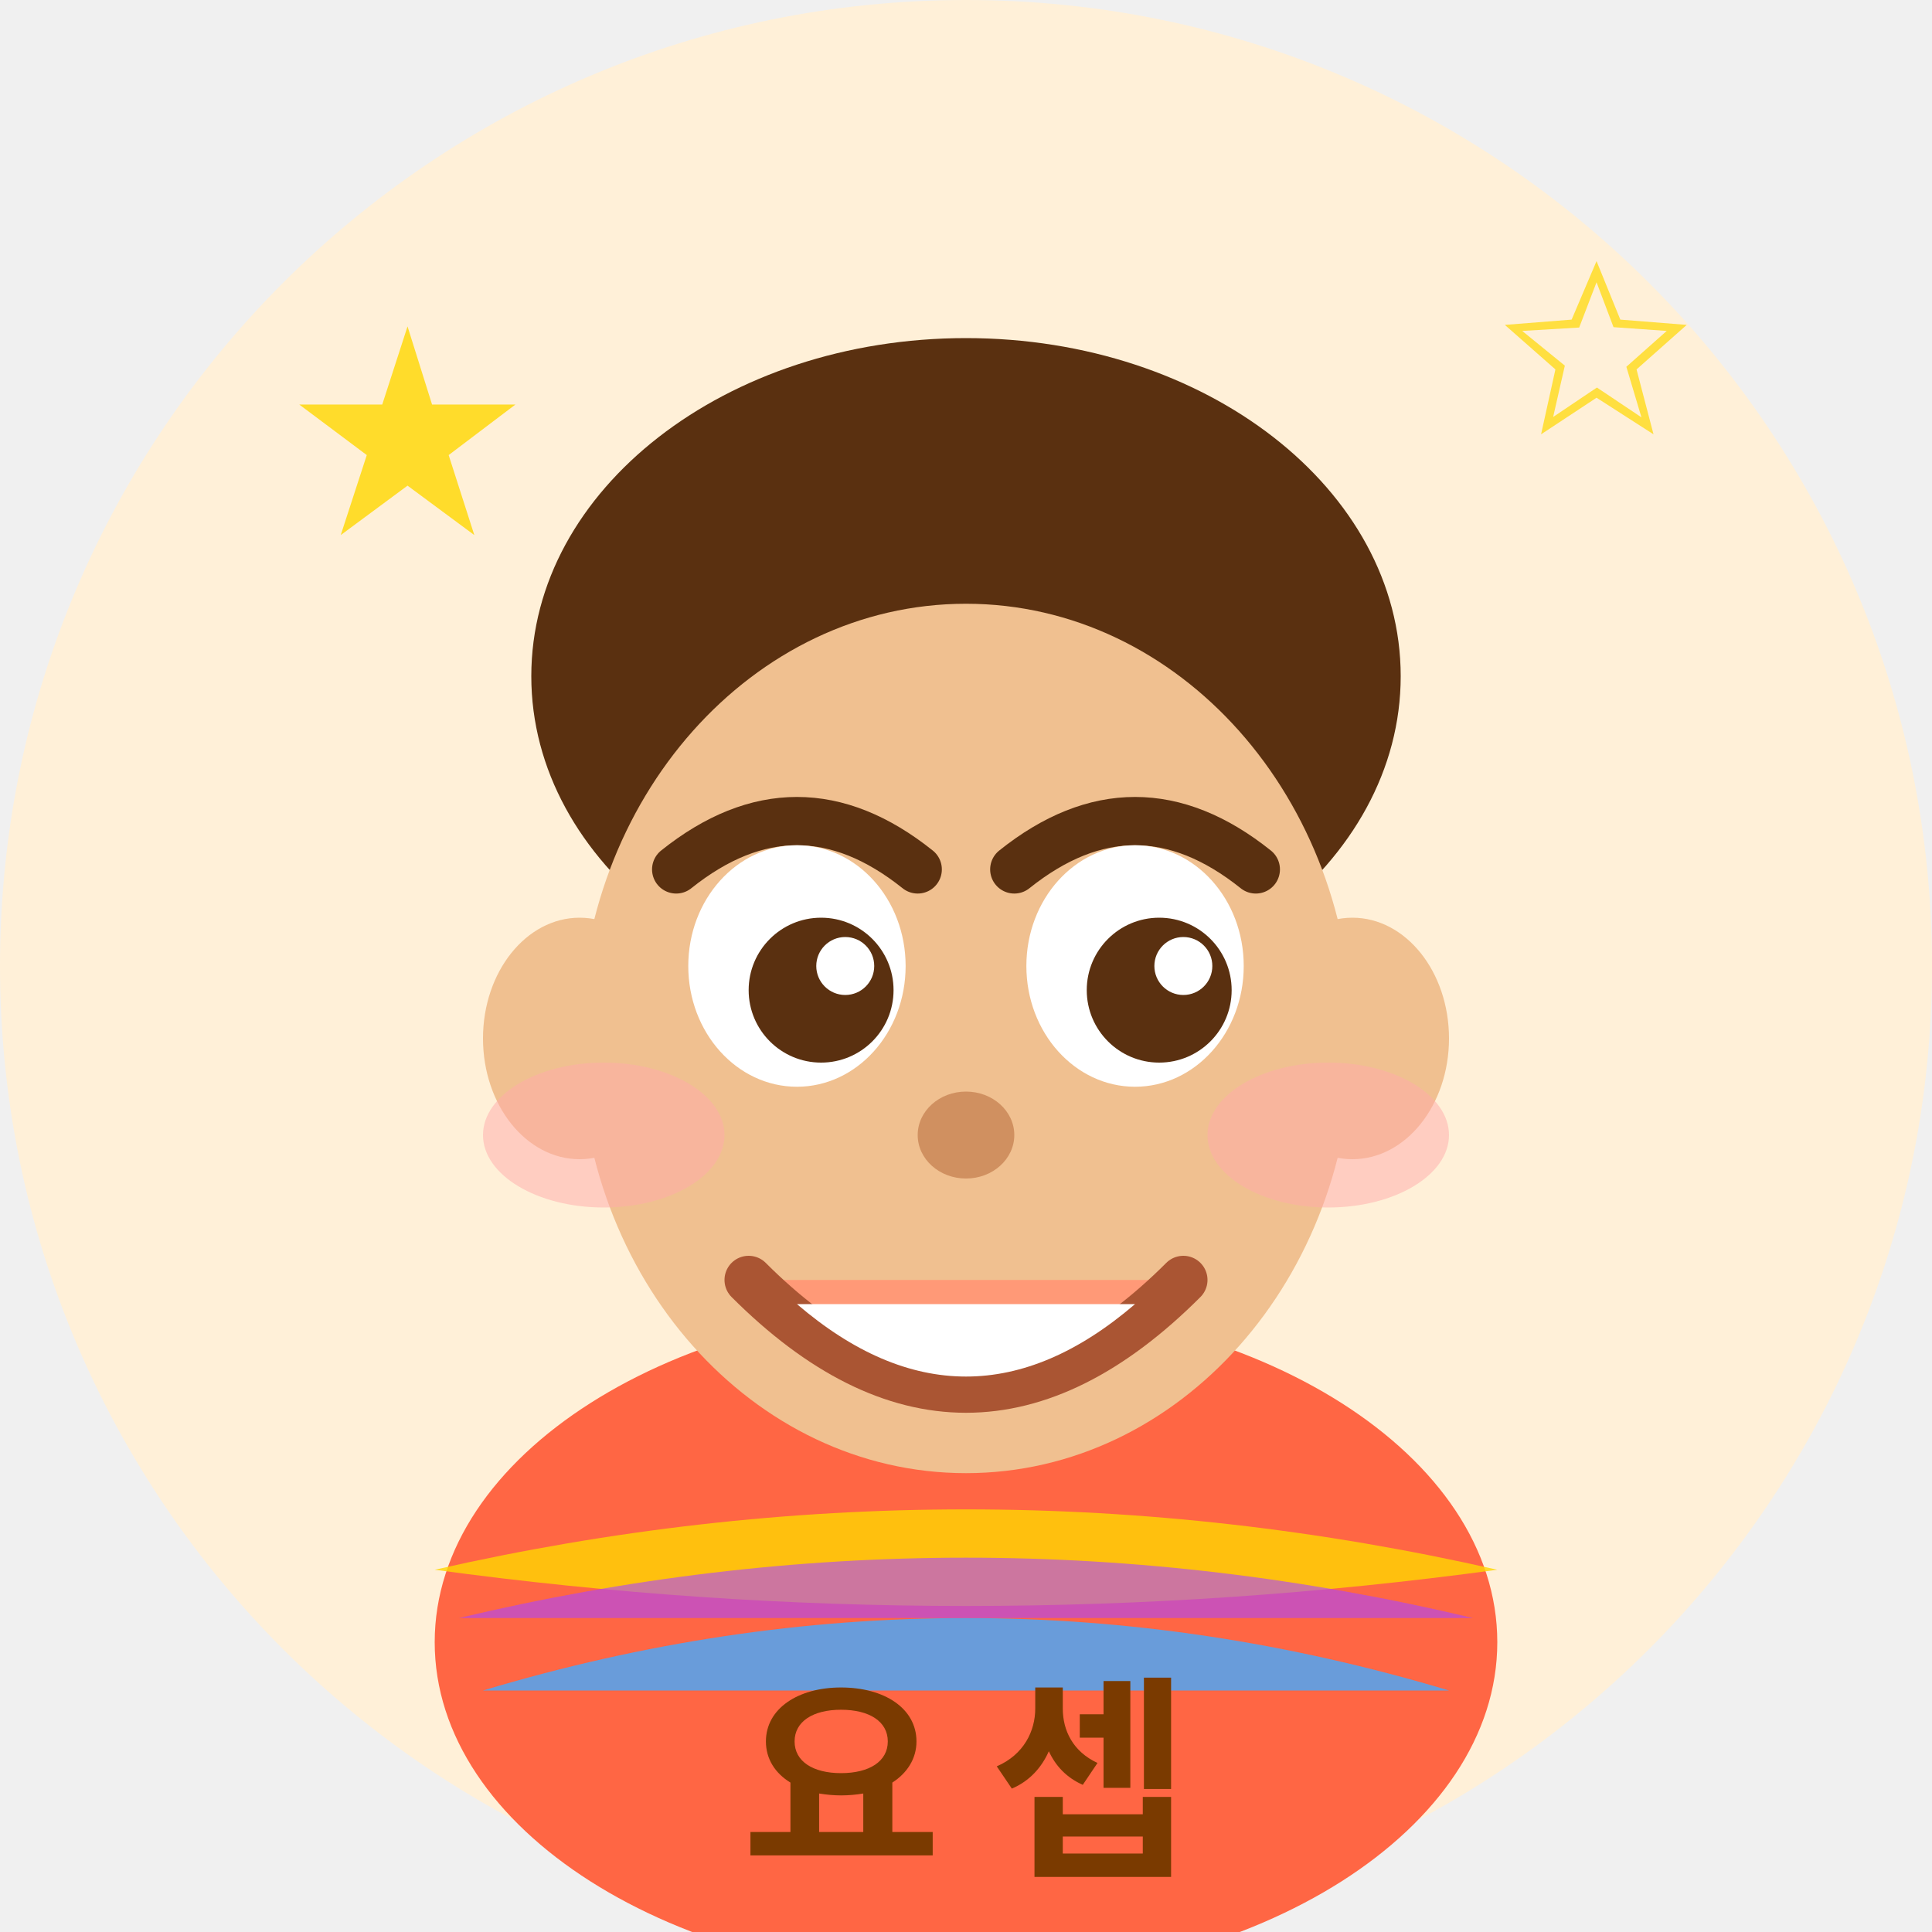
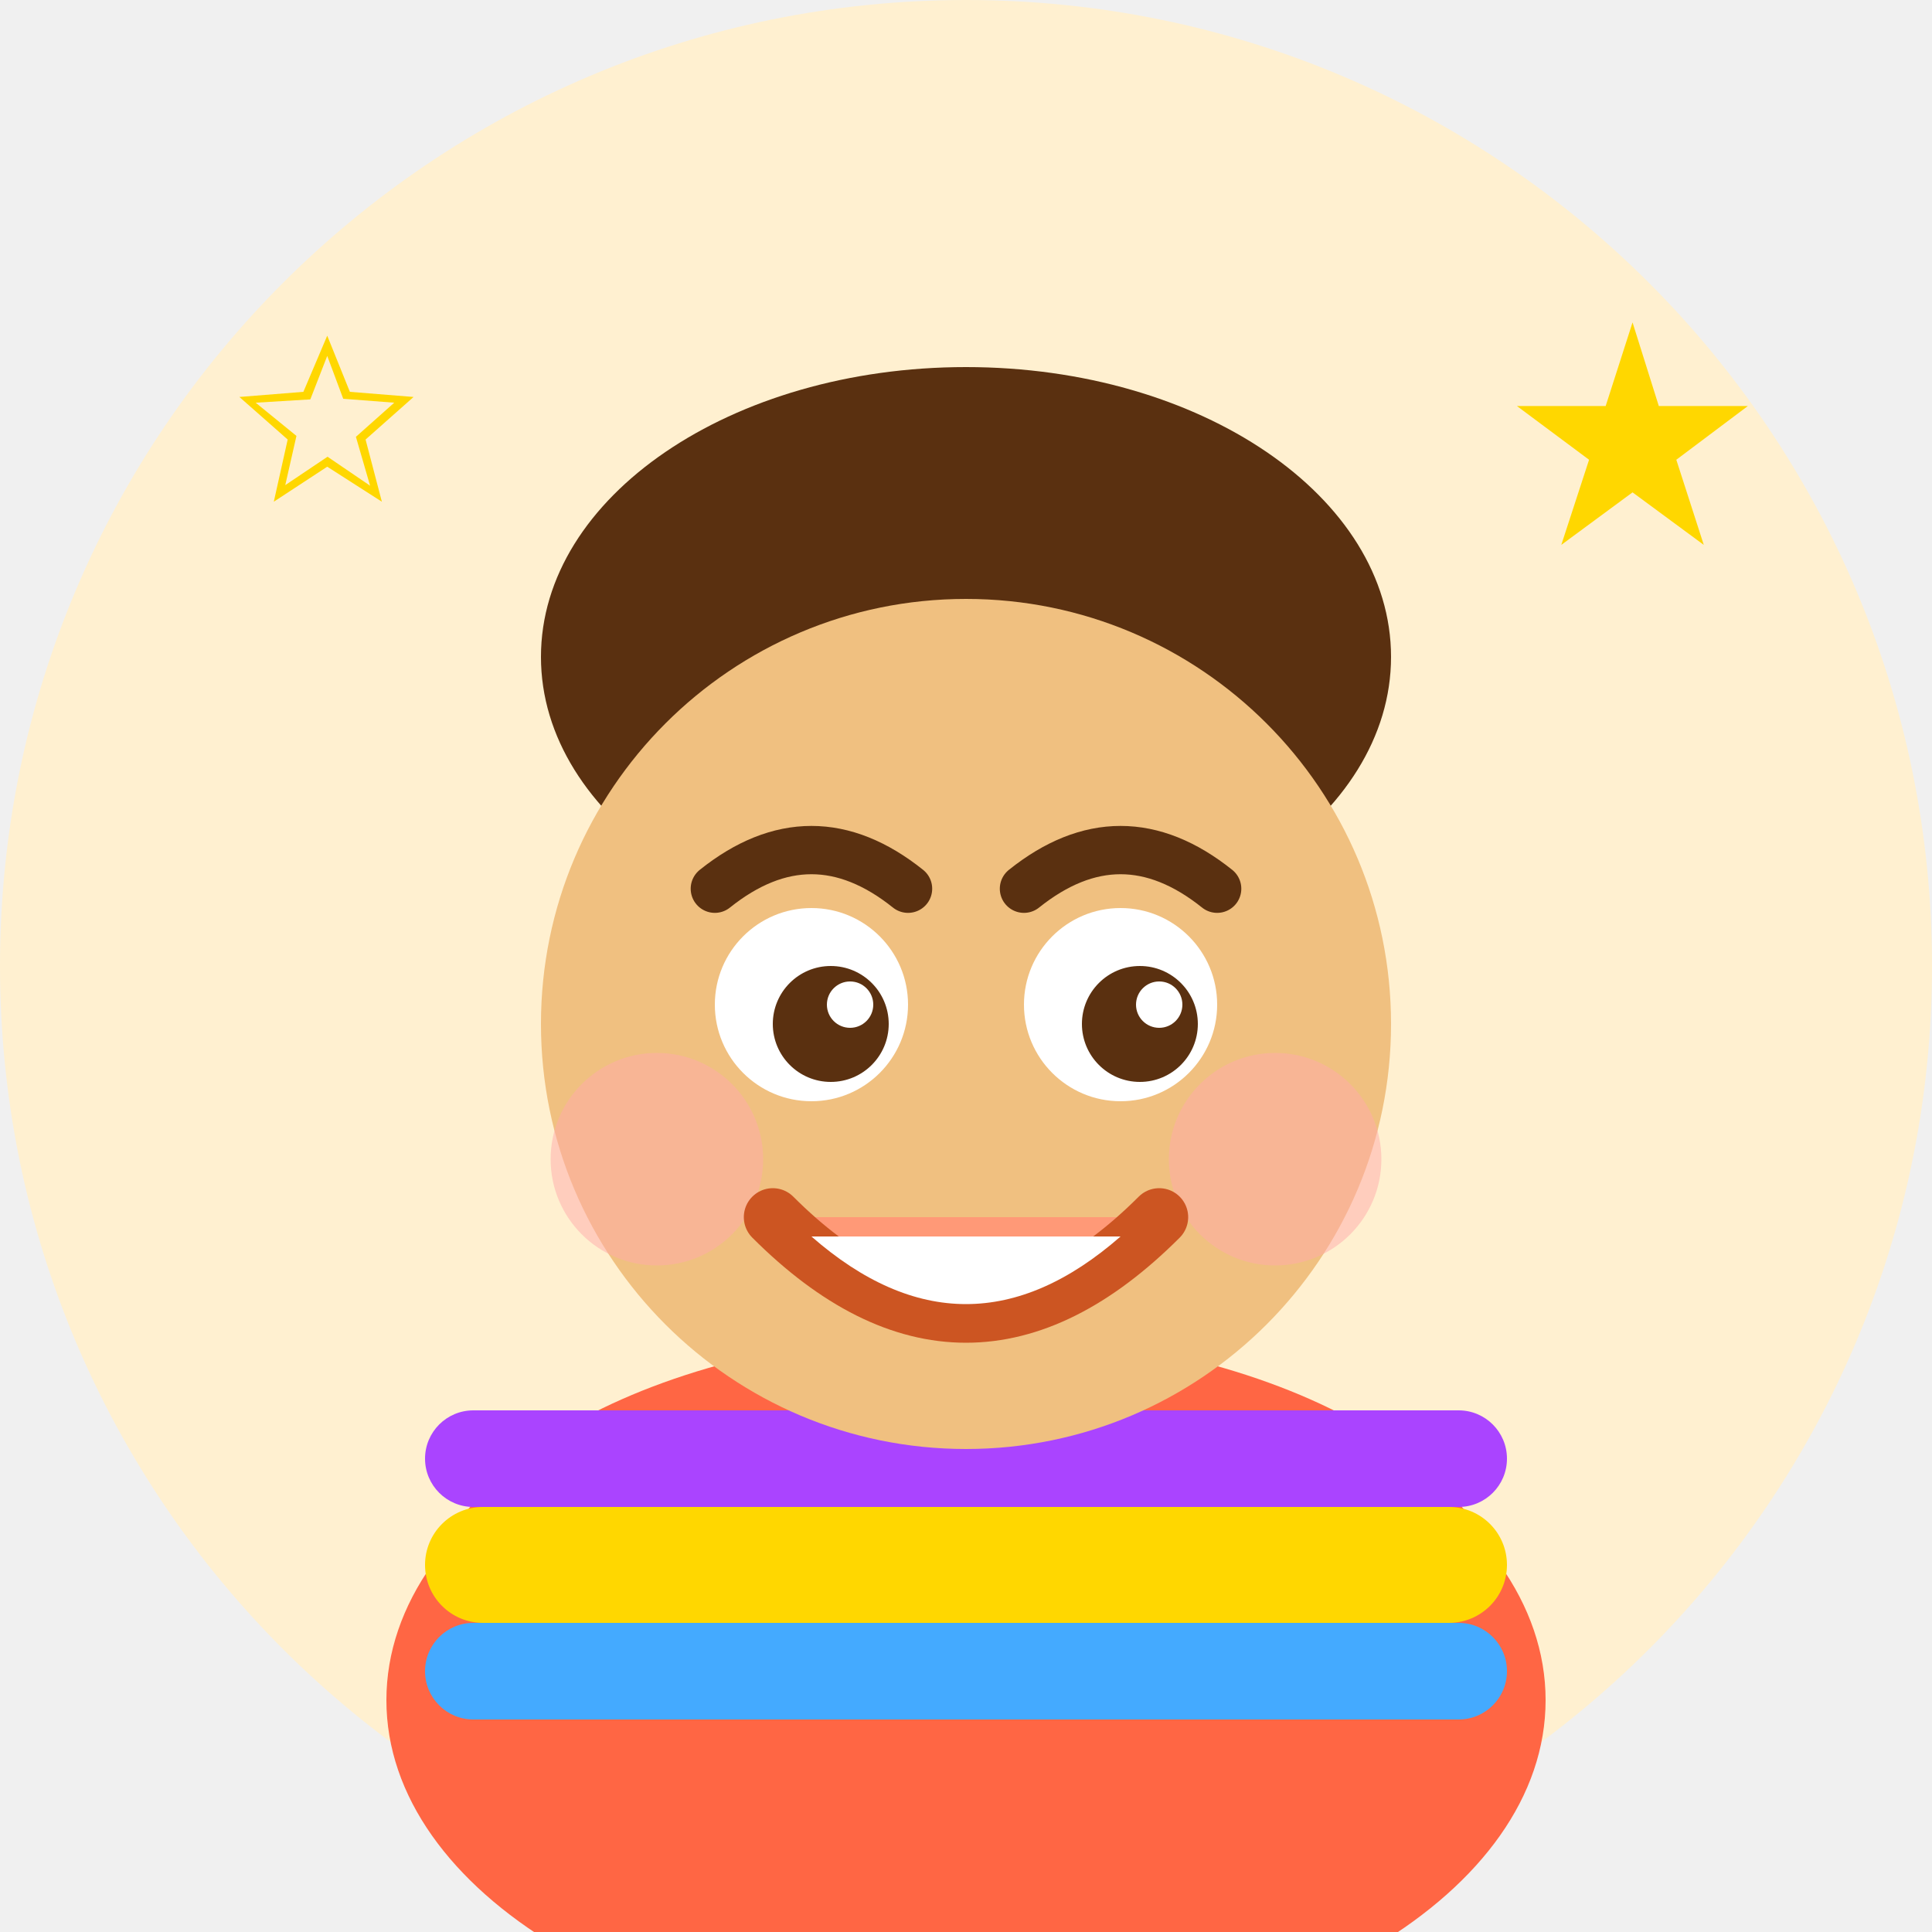
- <svg xmlns="http://www.w3.org/2000/svg" viewBox="0 0 80 80">
-   <circle cx="40" cy="40" r="40" fill="#FFF0D8" />
-   <ellipse cx="40" cy="68" rx="22" ry="14" fill="#FF6644" />
-   <path d="M18 65 Q40 60 62 65 Q40 68 18 65" fill="#FFD700" opacity="0.8" />
-   <path d="M20 70 Q40 64 60 70" fill="#44AAFF" opacity="0.8" />
-   <path d="M19 67 Q40 62 61 67" fill="#AA44FF" opacity="0.6" />
-   <ellipse cx="40" cy="28" rx="18" ry="14" fill="#5A3010" />
-   <ellipse cx="40" cy="43" rx="16" ry="18" fill="#F0C090" />
-   <ellipse cx="24" cy="43" rx="4" ry="5" fill="#F0C090" />
-   <ellipse cx="56" cy="43" rx="4" ry="5" fill="#F0C090" />
-   <path d="M28 36 Q33 32 38 36" stroke="#5A3010" stroke-width="2" fill="none" stroke-linecap="round" />
-   <path d="M42 36 Q47 32 52 36" stroke="#5A3010" stroke-width="2" fill="none" stroke-linecap="round" />
-   <ellipse cx="33" cy="40" rx="4.5" ry="5" fill="white" />
-   <ellipse cx="47" cy="40" rx="4.5" ry="5" fill="white" />
-   <circle cx="34" cy="41" r="3" fill="#5A3010" />
-   <circle cx="48" cy="41" r="3" fill="#5A3010" />
-   <circle cx="35" cy="40" r="1.2" fill="white" />
-   <circle cx="49" cy="40" r="1.2" fill="white" />
-   <ellipse cx="25" cy="47" rx="5" ry="3" fill="#FFAAAA" opacity="0.5" />
-   <ellipse cx="55" cy="47" rx="5" ry="3" fill="#FFAAAA" opacity="0.5" />
-   <ellipse cx="40" cy="47" rx="2" ry="1.8" fill="#d09060" />
-   <path d="M31 53 Q40 62 49 53" stroke="#AA5533" stroke-width="2" fill="#FF9977" stroke-linecap="round" />
-   <path d="M33 54 Q40 60 47 54" fill="white" />
-   <text x="12" y="22" font-size="12" fill="#FFD700" opacity="0.8">★</text>
-   <text x="62" y="18" font-size="10" fill="#FFD700" opacity="0.7">☆</text>
-   <text x="40" y="77" text-anchor="middle" font-family="'Malgun Gothic',sans-serif" font-size="9" font-weight="bold" fill="#7a3a00">요 셉</text>
+ <svg xmlns="http://www.w3.org/2000/svg" viewBox="0 0 100 100">
+   <circle cx="50" cy="50" r="50" fill="#FFF0D0" />
+   <ellipse cx="50" cy="88" rx="30" ry="18" fill="#FF6644" />
+   <ellipse cx="50" cy="84" rx="28" ry="15" fill="#FF6644" />
+   <rect x="22" y="78" width="56" height="6" rx="3" fill="#FFD700" />
+   <rect x="22" y="84" width="56" height="5" rx="2.5" fill="#44AAFF" />
+   <rect x="22" y="73" width="56" height="5" rx="2.5" fill="#AA44FF" />
+   <ellipse cx="50" cy="34" rx="22" ry="15" fill="#5A3010" />
+   <circle cx="50" cy="53" r="22" fill="#F0C080" />
+   <path d="M37 46 Q42 42 47 46" stroke="#5A3010" stroke-width="2.5" fill="none" stroke-linecap="round" />
+   <path d="M53 46 Q58 42 63 46" stroke="#5A3010" stroke-width="2.5" fill="none" stroke-linecap="round" />
+   <circle cx="42" cy="52" r="5" fill="white" />
+   <circle cx="58" cy="52" r="5" fill="white" />
+   <circle cx="43" cy="53" r="3" fill="#5A3010" />
+   <circle cx="59" cy="53" r="3" fill="#5A3010" />
+   <circle cx="44" cy="52" r="1.2" fill="white" />
+   <circle cx="60" cy="52" r="1.2" fill="white" />
+   <circle cx="34" cy="60" r="5.5" fill="#FFAAAA" opacity="0.5" />
+   <circle cx="66" cy="60" r="5.5" fill="#FFAAAA" opacity="0.5" />
+   <path d="M40 63 Q50 73 60 63" stroke="#CC5522" stroke-width="3" fill="#FF9977" stroke-linecap="round" />
+   <path d="M42 64 Q50 71 58 64" fill="white" />
+   <text x="78" y="28" font-size="16" fill="#FFD700">★</text>
+   <text x="12" y="26" font-size="12" fill="#FFD700">☆</text>
</svg>
